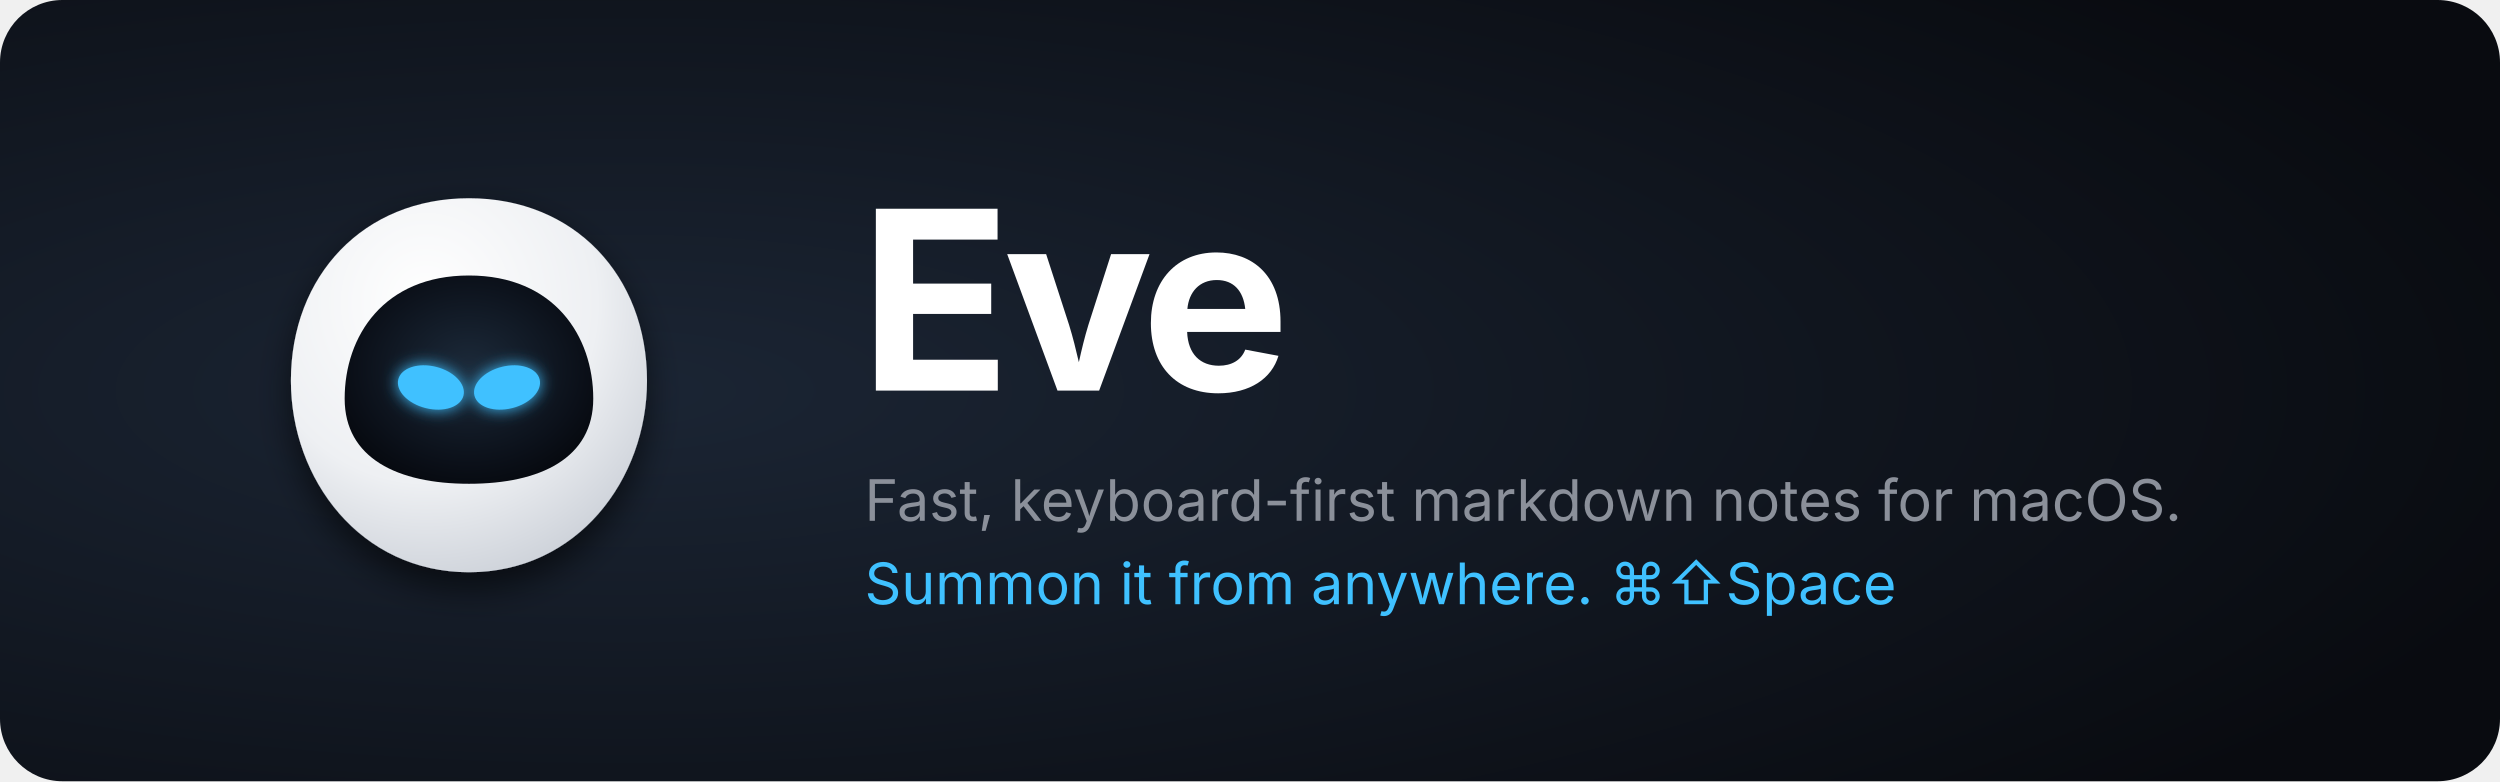
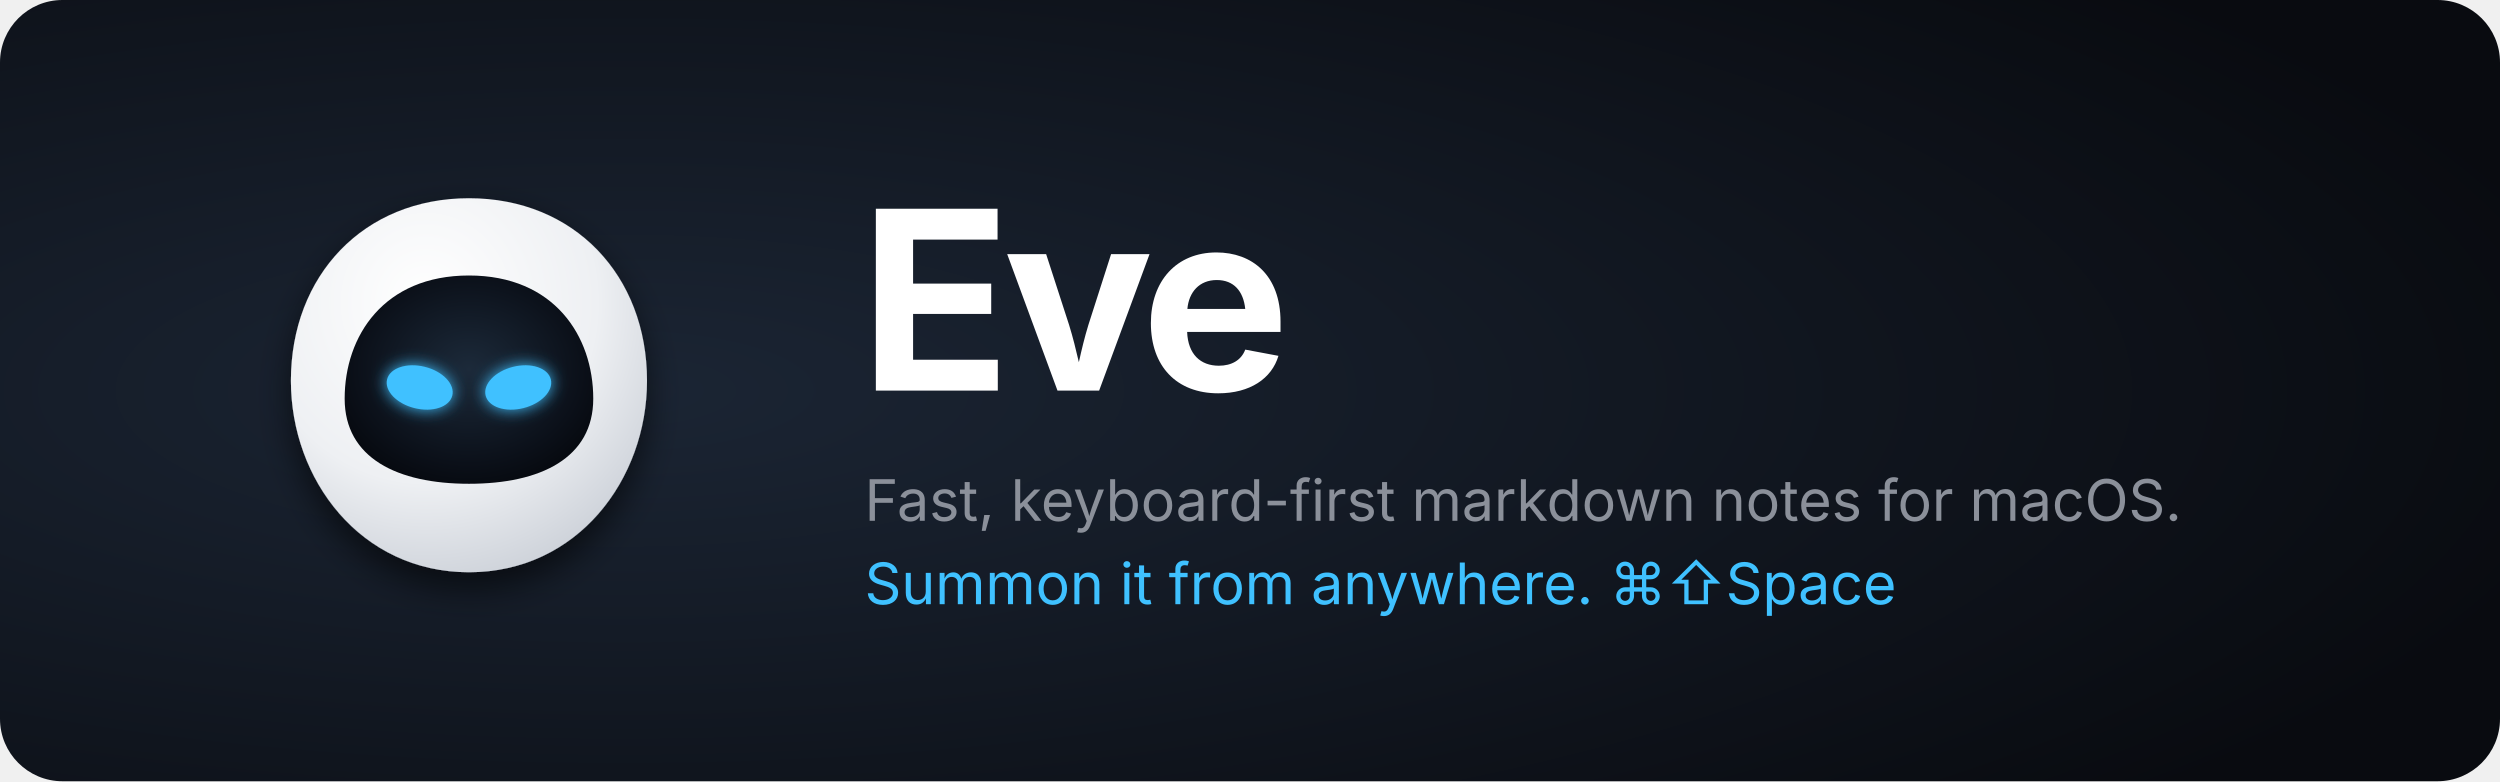
<svg xmlns="http://www.w3.org/2000/svg" viewBox="0 0 960 300" width="960" height="300">
  <defs>
    <radialGradient id="bgb" cx="50%" cy="35%" r="75%">
      <stop offset="0" stop-color="#1b2534" />
      <stop offset="1" stop-color="#090b10" />
    </radialGradient>
    <radialGradient id="body" cx="38%" cy="28%" r="80%">
      <stop offset="0" stop-color="#ffffff" />
      <stop offset="0.6" stop-color="#eef0f3" />
      <stop offset="1" stop-color="#c9ced6" />
    </radialGradient>
    <radialGradient id="visor" cx="50%" cy="45%" r="65%">
      <stop offset="0" stop-color="#1c2a3a" />
      <stop offset="0.7" stop-color="#0b1019" />
      <stop offset="1" stop-color="#04060a" />
    </radialGradient>
    <radialGradient id="eye" cx="50%" cy="50%" r="50%">
      <stop offset="0" stop-color="#e8fbff" />
      <stop offset="0.35" stop-color="#7fe0ff" />
      <stop offset="0.75" stop-color="#2eb8ff" />
      <stop offset="1" stop-color="#1a8fe0" />
    </radialGradient>
    <filter id="glow" x="-80%" y="-80%" width="260%" height="260%">
      <feGaussianBlur stdDeviation="14" result="b" />
      <feMerge>
        <feMergeNode in="b" />
        <feMergeNode in="SourceGraphic" />
      </feMerge>
    </filter>
    <filter id="soft" x="-80%" y="-80%" width="260%" height="260%">
      <feGaussianBlur stdDeviation="40" />
    </filter>
    <filter id="shadow" x="-20%" y="-20%" width="140%" height="150%">
      <feDropShadow dx="0" dy="28" stdDeviation="30" flood-color="#000" flood-opacity=".6" />
    </filter>
  </defs>
  <radialGradient id="bgw" cx="25%" cy="50%" r="80%">
    <stop offset="0" stop-color="#1b2534" />
    <stop offset="1" stop-color="#090b10" />
  </radialGradient>
  <rect width="960" height="300" rx="24" fill="url(#bgw)" />
  <g transform="translate(70 40) scale(0.215)">
    <path filter="url(#shadow)" fill="url(#body)" d="M512 168c188 0 318 138 318 326 0 176-124 342-318 342S194 670 194 494c0-188 130-326 318-326z" />
    <path fill="url(#visor)" d="M512 306 C664 306 734 414 734 526 C734 632 640 678 512 678 C384 678 290 632 290 526 C290 414 360 306 512 306 Z" />
    <g fill="#3fc1ff" filter="url(#glow)">
-       <ellipse cx="444" cy="506" rx="60" ry="38" transform="rotate(14 444 506)" />
-       <ellipse cx="580" cy="506" rx="60" ry="38" transform="rotate(-14 580 506)" />
+       <ellipse cx="424" cy="506" rx="60" ry="38" transform="rotate(14 424 506)" />
+       <ellipse cx="600" cy="506" rx="60" ry="38" transform="rotate(-14 600 506)" />
    </g>
  </g>
  <text x="330" y="150" font-family="-apple-system, Inter, Helvetica, Arial, sans-serif" font-size="96" font-weight="700" fill="#ffffff" letter-spacing="-3">Eve</text>
  <text x="332" y="200" font-family="-apple-system, Inter, Helvetica, Arial, sans-serif" font-size="22" fill="#8b909a">Fast, keyboard-first markdown notes for macOS.</text>
  <text x="332" y="232" font-family="-apple-system, Inter, Helvetica, Arial, sans-serif" font-size="22" fill="#3fc1ff">Summon it from anywhere. ⌘⇧Space</text>
</svg>
